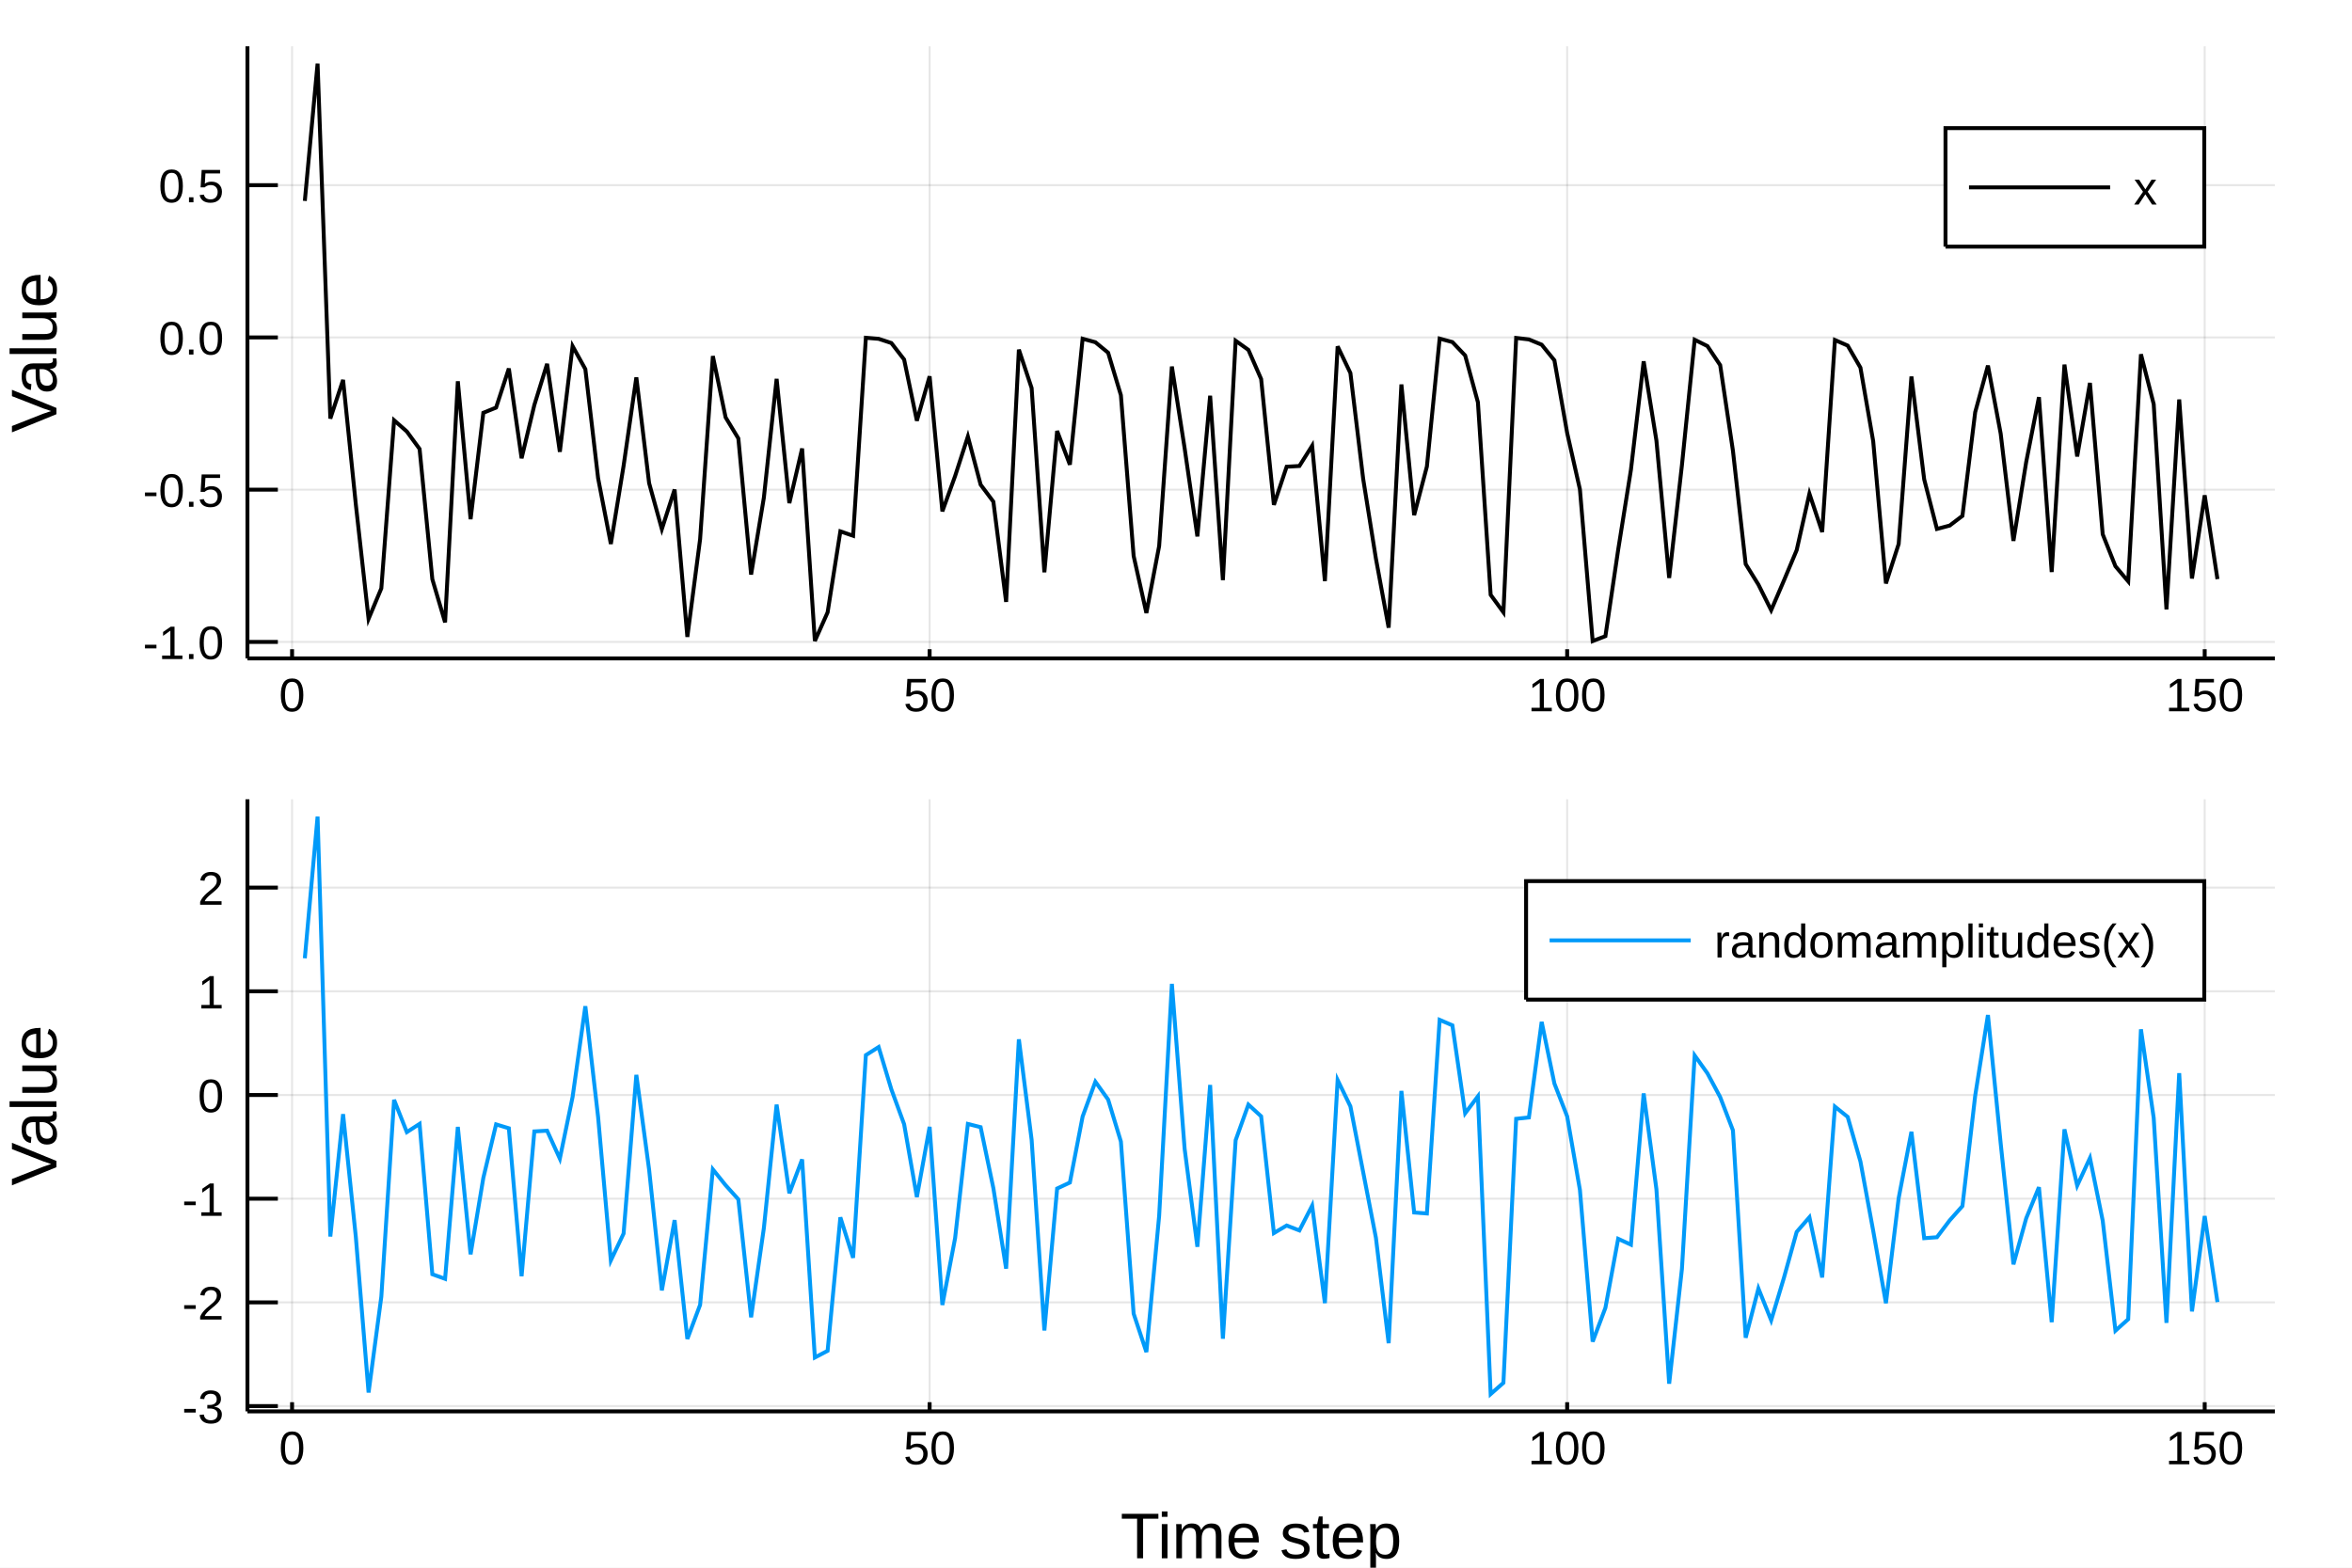
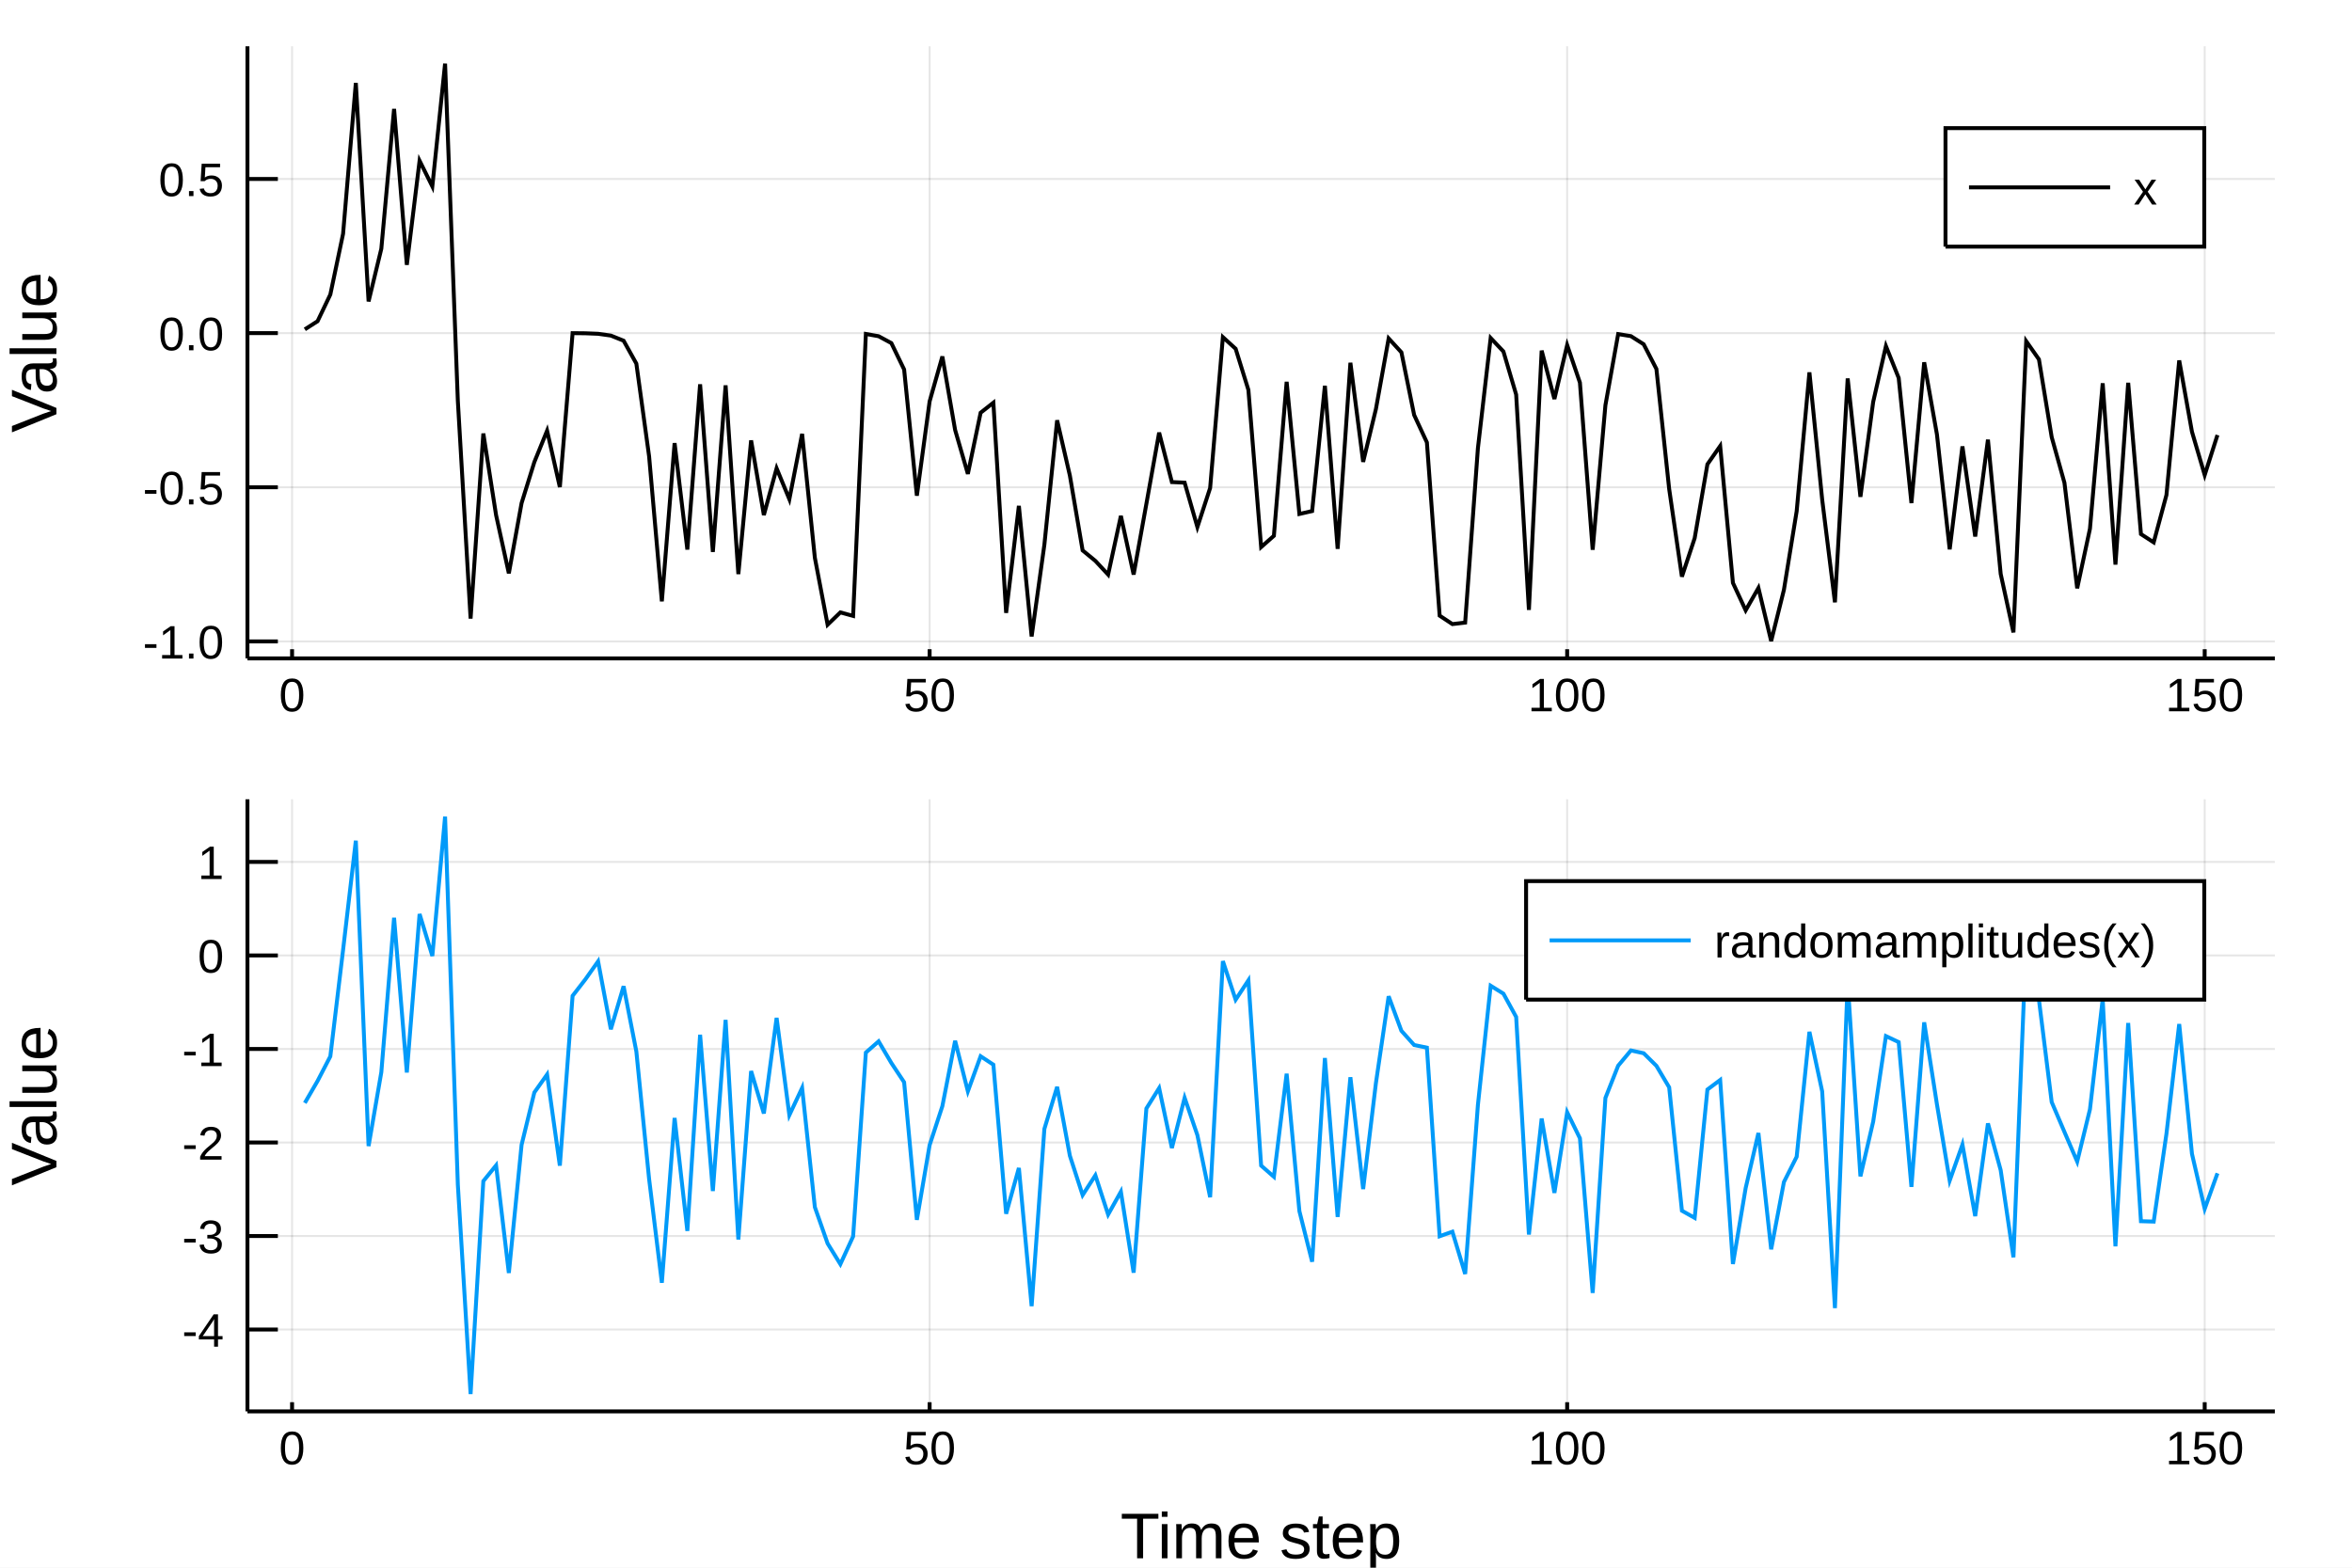
<svg xmlns="http://www.w3.org/2000/svg" width="600" height="400" viewBox="0 0 2400 1600">
  <defs>
-     <clipPath id="clip5200">
+     <clipPath id="clip8400">
      <rect x="0" y="0" width="2000" height="2000" />
    </clipPath>
  </defs>
  <defs>
-     <clipPath id="clip5201">
+     <clipPath id="clip8401">
      <rect x="0" y="0" width="2400" height="1600" />
    </clipPath>
  </defs>
-   <polygon clip-path="url(#clip5201)" points=" 0,1600 2400,1600 2400,0 0,0    " fill="#ffffff" fill-rule="evenodd" fill-opacity="1" />
+   <polygon clip-path="url(#clip8401)" points=" 0,1600 2400,1600 2400,0 0,0    " fill="#ffffff" fill-rule="evenodd" fill-opacity="1" />
  <defs>
-     <clipPath id="clip5202">
+     <clipPath id="clip8402">
      <rect x="480" y="0" width="1681" height="1600" />
    </clipPath>
  </defs>
-   <polygon clip-path="url(#clip5201)" points=" 252.496,671.979 2321.26,671.979 2321.26,47.244 252.496,47.244    " fill="#ffffff" fill-rule="evenodd" fill-opacity="1" />
+   <polygon clip-path="url(#clip8401)" points=" 252.496,671.979 2321.26,671.979 2321.26,47.244 252.496,47.244    " fill="#ffffff" fill-rule="evenodd" fill-opacity="1" />
  <defs>
-     <clipPath id="clip5203">
+     <clipPath id="clip8403">
      <rect x="252" y="47" width="2070" height="626" />
    </clipPath>
  </defs>
-   <polyline clip-path="url(#clip5203)" style="stroke:#000000; stroke-width:2; stroke-opacity:0.1; fill:none" points="   298.035,671.979 298.035,47.244    " />
-   <polyline clip-path="url(#clip5203)" style="stroke:#000000; stroke-width:2; stroke-opacity:0.1; fill:none" points="   948.59,671.979 948.59,47.244    " />
-   <polyline clip-path="url(#clip5203)" style="stroke:#000000; stroke-width:2; stroke-opacity:0.1; fill:none" points="   1599.14,671.979 1599.14,47.244    " />
-   <polyline clip-path="url(#clip5203)" style="stroke:#000000; stroke-width:2; stroke-opacity:0.1; fill:none" points="   2249.7,671.979 2249.7,47.244    " />
-   <polyline clip-path="url(#clip5203)" style="stroke:#000000; stroke-width:2; stroke-opacity:0.1; fill:none" points="   252.496,655.161 2321.26,655.161    " />
-   <polyline clip-path="url(#clip5203)" style="stroke:#000000; stroke-width:2; stroke-opacity:0.1; fill:none" points="   252.496,499.771 2321.26,499.771    " />
-   <polyline clip-path="url(#clip5203)" style="stroke:#000000; stroke-width:2; stroke-opacity:0.1; fill:none" points="   252.496,344.381 2321.26,344.381    " />
-   <polyline clip-path="url(#clip5203)" style="stroke:#000000; stroke-width:2; stroke-opacity:0.1; fill:none" points="   252.496,188.99 2321.26,188.99    " />
-   <polyline clip-path="url(#clip5201)" style="stroke:#000000; stroke-width:4; stroke-opacity:1; fill:none" points="   252.496,671.979 2321.26,671.979    " />
-   <polyline clip-path="url(#clip5201)" style="stroke:#000000; stroke-width:4; stroke-opacity:1; fill:none" points="   252.496,671.979 252.496,47.244    " />
-   <polyline clip-path="url(#clip5201)" style="stroke:#000000; stroke-width:4; stroke-opacity:1; fill:none" points="   298.035,671.979 298.035,662.608    " />
-   <polyline clip-path="url(#clip5201)" style="stroke:#000000; stroke-width:4; stroke-opacity:1; fill:none" points="   948.59,671.979 948.59,662.608    " />
-   <polyline clip-path="url(#clip5201)" style="stroke:#000000; stroke-width:4; stroke-opacity:1; fill:none" points="   1599.14,671.979 1599.14,662.608    " />
-   <polyline clip-path="url(#clip5201)" style="stroke:#000000; stroke-width:4; stroke-opacity:1; fill:none" points="   2249.7,671.979 2249.7,662.608    " />
-   <polyline clip-path="url(#clip5201)" style="stroke:#000000; stroke-width:4; stroke-opacity:1; fill:none" points="   252.496,655.161 283.528,655.161    " />
-   <polyline clip-path="url(#clip5201)" style="stroke:#000000; stroke-width:4; stroke-opacity:1; fill:none" points="   252.496,499.771 283.528,499.771    " />
-   <polyline clip-path="url(#clip5201)" style="stroke:#000000; stroke-width:4; stroke-opacity:1; fill:none" points="   252.496,344.381 283.528,344.381    " />
-   <polyline clip-path="url(#clip5201)" style="stroke:#000000; stroke-width:4; stroke-opacity:1; fill:none" points="   252.496,188.99 283.528,188.99    " />
-   <g clip-path="url(#clip5201)">
+   <polyline clip-path="url(#clip8403)" style="stroke:#000000; stroke-width:2; stroke-opacity:0.1; fill:none" points="   298.035,671.979 298.035,47.244    " />
+   <polyline clip-path="url(#clip8403)" style="stroke:#000000; stroke-width:2; stroke-opacity:0.1; fill:none" points="   948.59,671.979 948.59,47.244    " />
+   <polyline clip-path="url(#clip8403)" style="stroke:#000000; stroke-width:2; stroke-opacity:0.1; fill:none" points="   1599.14,671.979 1599.14,47.244    " />
+   <polyline clip-path="url(#clip8403)" style="stroke:#000000; stroke-width:2; stroke-opacity:0.1; fill:none" points="   2249.7,671.979 2249.7,47.244    " />
+   <polyline clip-path="url(#clip8403)" style="stroke:#000000; stroke-width:2; stroke-opacity:0.1; fill:none" points="   252.496,654.628 2321.26,654.628    " />
+   <polyline clip-path="url(#clip8403)" style="stroke:#000000; stroke-width:2; stroke-opacity:0.1; fill:none" points="   252.496,497.302 2321.26,497.302    " />
+   <polyline clip-path="url(#clip8403)" style="stroke:#000000; stroke-width:2; stroke-opacity:0.1; fill:none" points="   252.496,339.976 2321.26,339.976    " />
+   <polyline clip-path="url(#clip8403)" style="stroke:#000000; stroke-width:2; stroke-opacity:0.1; fill:none" points="   252.496,182.65 2321.26,182.65    " />
+   <polyline clip-path="url(#clip8401)" style="stroke:#000000; stroke-width:4; stroke-opacity:1; fill:none" points="   252.496,671.979 2321.26,671.979    " />
+   <polyline clip-path="url(#clip8401)" style="stroke:#000000; stroke-width:4; stroke-opacity:1; fill:none" points="   252.496,671.979 252.496,47.244    " />
+   <polyline clip-path="url(#clip8401)" style="stroke:#000000; stroke-width:4; stroke-opacity:1; fill:none" points="   298.035,671.979 298.035,662.608    " />
+   <polyline clip-path="url(#clip8401)" style="stroke:#000000; stroke-width:4; stroke-opacity:1; fill:none" points="   948.59,671.979 948.59,662.608    " />
+   <polyline clip-path="url(#clip8401)" style="stroke:#000000; stroke-width:4; stroke-opacity:1; fill:none" points="   1599.14,671.979 1599.14,662.608    " />
+   <polyline clip-path="url(#clip8401)" style="stroke:#000000; stroke-width:4; stroke-opacity:1; fill:none" points="   2249.7,671.979 2249.7,662.608    " />
+   <polyline clip-path="url(#clip8401)" style="stroke:#000000; stroke-width:4; stroke-opacity:1; fill:none" points="   252.496,654.628 283.528,654.628    " />
+   <polyline clip-path="url(#clip8401)" style="stroke:#000000; stroke-width:4; stroke-opacity:1; fill:none" points="   252.496,497.302 283.528,497.302    " />
+   <polyline clip-path="url(#clip8401)" style="stroke:#000000; stroke-width:4; stroke-opacity:1; fill:none" points="   252.496,339.976 283.528,339.976    " />
+   <polyline clip-path="url(#clip8401)" style="stroke:#000000; stroke-width:4; stroke-opacity:1; fill:none" points="   252.496,182.65 283.528,182.65    " />
+   <g clip-path="url(#clip8401)">
    <text style="fill:#000000; fill-opacity:1; font-family:Arial,Helvetica Neue,Helvetica,sans-serif; font-size:48px; text-anchor:middle;" transform="rotate(0, 298.035, 725.979)" x="298.035" y="725.979">0</text>
  </g>
-   <g clip-path="url(#clip5201)">
+   <g clip-path="url(#clip8401)">
    <text style="fill:#000000; fill-opacity:1; font-family:Arial,Helvetica Neue,Helvetica,sans-serif; font-size:48px; text-anchor:middle;" transform="rotate(0, 948.59, 725.979)" x="948.59" y="725.979">50</text>
  </g>
-   <g clip-path="url(#clip5201)">
+   <g clip-path="url(#clip8401)">
    <text style="fill:#000000; fill-opacity:1; font-family:Arial,Helvetica Neue,Helvetica,sans-serif; font-size:48px; text-anchor:middle;" transform="rotate(0, 1599.14, 725.979)" x="1599.14" y="725.979">100</text>
  </g>
-   <g clip-path="url(#clip5201)">
+   <g clip-path="url(#clip8401)">
    <text style="fill:#000000; fill-opacity:1; font-family:Arial,Helvetica Neue,Helvetica,sans-serif; font-size:48px; text-anchor:middle;" transform="rotate(0, 2249.7, 725.979)" x="2249.7" y="725.979">150</text>
  </g>
-   <g clip-path="url(#clip5201)">
-     <text style="fill:#000000; fill-opacity:1; font-family:Arial,Helvetica Neue,Helvetica,sans-serif; font-size:48px; text-anchor:end;" transform="rotate(0, 228.496, 672.661)" x="228.496" y="672.661">-1.0</text>
+   <g clip-path="url(#clip8401)">
+     <text style="fill:#000000; fill-opacity:1; font-family:Arial,Helvetica Neue,Helvetica,sans-serif; font-size:48px; text-anchor:end;" transform="rotate(0, 228.496, 672.128)" x="228.496" y="672.128">-1.0</text>
  </g>
-   <g clip-path="url(#clip5201)">
-     <text style="fill:#000000; fill-opacity:1; font-family:Arial,Helvetica Neue,Helvetica,sans-serif; font-size:48px; text-anchor:end;" transform="rotate(0, 228.496, 517.271)" x="228.496" y="517.271">-0.5</text>
+   <g clip-path="url(#clip8401)">
+     <text style="fill:#000000; fill-opacity:1; font-family:Arial,Helvetica Neue,Helvetica,sans-serif; font-size:48px; text-anchor:end;" transform="rotate(0, 228.496, 514.802)" x="228.496" y="514.802">-0.5</text>
  </g>
-   <g clip-path="url(#clip5201)">
-     <text style="fill:#000000; fill-opacity:1; font-family:Arial,Helvetica Neue,Helvetica,sans-serif; font-size:48px; text-anchor:end;" transform="rotate(0, 228.496, 361.881)" x="228.496" y="361.881">0.0</text>
+   <g clip-path="url(#clip8401)">
+     <text style="fill:#000000; fill-opacity:1; font-family:Arial,Helvetica Neue,Helvetica,sans-serif; font-size:48px; text-anchor:end;" transform="rotate(0, 228.496, 357.476)" x="228.496" y="357.476">0.0</text>
  </g>
-   <g clip-path="url(#clip5201)">
-     <text style="fill:#000000; fill-opacity:1; font-family:Arial,Helvetica Neue,Helvetica,sans-serif; font-size:48px; text-anchor:end;" transform="rotate(0, 228.496, 206.49)" x="228.496" y="206.49">0.5</text>
+   <g clip-path="url(#clip8401)">
+     <text style="fill:#000000; fill-opacity:1; font-family:Arial,Helvetica Neue,Helvetica,sans-serif; font-size:48px; text-anchor:end;" transform="rotate(0, 228.496, 200.15)" x="228.496" y="200.15">0.5</text>
  </g>
-   <g clip-path="url(#clip5201)">
+   <g clip-path="url(#clip8401)">
    <text style="fill:#000000; fill-opacity:1; font-family:Arial,Helvetica Neue,Helvetica,sans-serif; font-size:66px; text-anchor:middle;" transform="rotate(-90, 57.6, 359.611)" x="57.6" y="359.611">Value</text>
  </g>
-   <polyline clip-path="url(#clip5203)" style="stroke:#000000; stroke-width:4; stroke-opacity:1; fill:none" points="   311.046,205.075 324.057,64.925 337.068,427.212 350.079,387.741 363.091,514.858 376.102,631.601 389.113,600.47 402.124,428.935 415.135,440.412 428.146,458.182    441.157,591.137 454.168,635.193 467.179,389.135 480.19,529.89 493.201,421.306 506.213,415.99 519.224,376.109 532.235,467.714 545.246,413.368 558.257,371.335    571.268,461.137 584.279,353.262 597.29,376.734 610.301,488.048 623.312,555.166 636.323,475.395 649.335,385.148 662.346,493.036 675.357,540.012 688.368,499.61    701.379,650.032 714.39,550.292 727.401,363.403 740.412,425.976 753.423,447.467 766.434,586.401 779.445,507.94 792.457,386.673 805.468,513.48 818.479,457.739    831.49,654.18 844.501,624.987 857.512,542.301 870.523,546.815 883.534,344.734 896.545,345.803 909.556,350.087 922.567,366.929 935.579,429.396 948.59,384.068    961.601,521.879 974.612,485.812 987.623,445.538 1000.63,494.663 1013.65,512.029 1026.66,614.335 1039.67,356.838 1052.68,396.05 1065.69,584.088 1078.7,439.856    1091.71,474.259 1104.72,345.707 1117.73,349.281 1130.74,359.972 1143.76,403.358 1156.77,567.396 1169.78,625.644 1182.79,557.334 1195.8,374.102 1208.81,457.483    1221.82,547.474 1234.83,403.891 1247.84,592.083 1260.86,347.767 1273.87,357.087 1286.88,386.83 1299.89,515.273 1312.9,476.342 1325.91,475.592 1338.92,454.938    1351.93,593.056 1364.94,353.512 1377.96,380.711 1390.97,488.57 1403.98,570.062 1416.99,640.63 1430,392.377 1443.01,525.765 1456.02,476.108 1469.03,345.579    1482.04,349.127 1495.06,362.807 1508.07,410.553 1521.08,607.098 1534.09,624.906 1547.1,344.901 1560.11,346.417 1573.12,351.784 1586.13,367.76 1599.14,441.859    1612.16,499.483 1625.17,654.297 1638.18,649.26 1651.19,561.145 1664.2,479.577 1677.21,368.782 1690.22,449.591 1703.23,589.858 1716.24,474.867 1729.26,346.754    1742.27,353.214 1755.28,372.658 1768.29,459.993 1781.3,575.713 1794.31,596.678 1807.32,622.762 1820.33,592.484 1833.34,561.48 1846.35,503.862 1859.37,542.983    1872.38,347.015 1885.39,352.709 1898.4,375.209 1911.41,450.201 1924.42,595.479 1937.43,555.144 1950.44,384.283 1963.45,489.197 1976.47,539.854 1989.48,536.387    2002.49,526.467 2015.5,420.692 2028.51,373.116 2041.52,442.603 2054.53,552.05 2067.54,471.582 2080.55,405.329 2093.57,583.834 2106.58,372.118 2119.59,465.871    2132.6,390.817 2145.61,545.255 2158.62,577.94 2171.63,593.329 2184.64,361.553 2197.65,412.454 2210.67,621.981 2223.68,407.711 2236.69,590.433 2249.7,505.53    2262.71,591.069    " />
-   <polygon clip-path="url(#clip5201)" points=" 1985.19,251.724 2249.26,251.724 2249.26,130.764 1985.19,130.764    " fill="#ffffff" fill-rule="evenodd" fill-opacity="1" />
-   <polyline clip-path="url(#clip5201)" style="stroke:#000000; stroke-width:4; stroke-opacity:1; fill:none" points="   1985.19,251.724 2249.26,251.724 2249.26,130.764 1985.19,130.764 1985.19,251.724    " />
-   <polyline clip-path="url(#clip5201)" style="stroke:#000000; stroke-width:4; stroke-opacity:1; fill:none" points="   2009.19,191.244 2153.19,191.244    " />
-   <g clip-path="url(#clip5201)">
+   <polyline clip-path="url(#clip8403)" style="stroke:#000000; stroke-width:4; stroke-opacity:1; fill:none" points="   311.046,336.138 324.057,327.82 337.068,300.593 350.079,238.626 363.091,84.65 376.102,307.665 389.113,253.837 402.124,111.142 415.135,270.321 428.146,164.032    441.157,190.271 454.168,64.925 467.179,409.125 480.19,631.341 493.201,442.425 506.213,525.768 519.224,585.144 532.235,513.469 545.246,471.597 558.257,439.56    571.268,497.117 584.279,340.02 597.29,340.153 610.301,340.668 623.312,342.496 636.323,347.711 649.335,371.087 662.346,465.747 675.357,613.755 688.368,452.247    701.379,560.894 714.39,392.193 727.401,563.29 740.412,393.306 753.423,585.938 766.434,449.49 779.445,525.66 792.457,477.956 805.468,509.52 818.479,442.805    831.49,569.291 844.501,637.591 857.512,625.019 870.523,628.601 883.534,340.826 896.545,343.156 909.556,350.185 922.567,377.084 935.579,505.921 948.59,409.668    961.601,363.824 974.612,438.831 987.623,483.665 1000.63,421.242 1013.65,410.993 1026.66,625.535 1039.67,516.286 1052.68,649.573 1065.69,555.936 1078.7,428.937    1091.71,485.392 1104.72,561.752 1117.73,572.439 1130.74,586.434 1143.76,526.501 1156.77,586.396 1169.78,514.196 1182.79,441.532 1195.8,492.018 1208.81,492.588    1221.82,537.936 1234.83,498.045 1247.84,344.085 1260.86,355.953 1273.87,397.964 1286.88,558.359 1299.89,546.865 1312.9,389.678 1325.91,524.571 1338.92,521.571    1351.93,393.735 1364.94,560.178 1377.96,370.239 1390.97,471.389 1403.98,417.575 1416.99,345.387 1430,359.589 1443.01,423.568 1456.02,451.552 1469.03,628.354    1482.04,636.954 1495.06,635.436 1508.07,457.444 1521.08,344.956 1534.09,358.728 1547.1,402.711 1560.11,622.478 1573.12,357.839 1586.13,407.219 1599.14,352.21    1612.16,390.5 1625.17,561.12 1638.18,413.6 1651.19,340.963 1664.2,343.067 1677.21,351.34 1690.22,376.579 1703.23,499.055 1716.24,588.527 1729.26,549.239    1742.27,473.849 1755.28,455.213 1768.29,594.888 1781.3,622.881 1794.31,600.085 1807.32,654.297 1820.33,601.968 1833.34,521.715 1846.35,380.044 1859.37,509.879    1872.38,614.751 1885.39,386.232 1898.4,507.084 1911.41,410.215 1924.42,353.222 1937.43,385.701 1950.44,513.442 1963.45,369.776 1976.47,443.392 1989.48,560.674    2002.49,455.591 2015.5,547.577 2028.51,448.703 2041.52,585.745 2054.53,645.454 2067.54,348.216 2080.55,366.792 2093.57,446.157 2106.58,492.746 2119.59,600.434    2132.6,539.661 2145.61,391.164 2158.62,576.252 2171.63,390.666 2184.64,545.099 2197.65,553.542 2210.67,505.169 2223.68,367.86 2236.69,440.629 2249.7,484.792    2262.71,443.991    " />
+   <polygon clip-path="url(#clip8401)" points=" 1985.19,251.724 2249.26,251.724 2249.26,130.764 1985.19,130.764    " fill="#ffffff" fill-rule="evenodd" fill-opacity="1" />
+   <polyline clip-path="url(#clip8401)" style="stroke:#000000; stroke-width:4; stroke-opacity:1; fill:none" points="   1985.19,251.724 2249.26,251.724 2249.26,130.764 1985.19,130.764 1985.19,251.724    " />
+   <polyline clip-path="url(#clip8401)" style="stroke:#000000; stroke-width:4; stroke-opacity:1; fill:none" points="   2009.19,191.244 2153.19,191.244    " />
+   <g clip-path="url(#clip8401)">
    <text style="fill:#000000; fill-opacity:1; font-family:Arial,Helvetica Neue,Helvetica,sans-serif; font-size:48px; text-anchor:start;" transform="rotate(0, 2177.19, 208.744)" x="2177.19" y="208.744">x</text>
  </g>
-   <polygon clip-path="url(#clip5201)" points=" 252.496,1440.48 2321.26,1440.48 2321.26,815.748 252.496,815.748    " fill="#ffffff" fill-rule="evenodd" fill-opacity="1" />
+   <polygon clip-path="url(#clip8401)" points=" 252.496,1440.48 2321.26,1440.48 2321.26,815.748 252.496,815.748    " fill="#ffffff" fill-rule="evenodd" fill-opacity="1" />
  <defs>
-     <clipPath id="clip5204">
+     <clipPath id="clip8404">
      <rect x="252" y="815" width="2070" height="626" />
    </clipPath>
  </defs>
-   <polyline clip-path="url(#clip5204)" style="stroke:#000000; stroke-width:2; stroke-opacity:0.1; fill:none" points="   298.035,1440.48 298.035,815.748    " />
-   <polyline clip-path="url(#clip5204)" style="stroke:#000000; stroke-width:2; stroke-opacity:0.1; fill:none" points="   948.59,1440.48 948.59,815.748    " />
-   <polyline clip-path="url(#clip5204)" style="stroke:#000000; stroke-width:2; stroke-opacity:0.1; fill:none" points="   1599.14,1440.48 1599.14,815.748    " />
-   <polyline clip-path="url(#clip5204)" style="stroke:#000000; stroke-width:2; stroke-opacity:0.1; fill:none" points="   2249.7,1440.48 2249.7,815.748    " />
-   <polyline clip-path="url(#clip5204)" style="stroke:#000000; stroke-width:2; stroke-opacity:0.1; fill:none" points="   252.496,1435.06 2321.26,1435.06    " />
-   <polyline clip-path="url(#clip5204)" style="stroke:#000000; stroke-width:2; stroke-opacity:0.1; fill:none" points="   252.496,1329.23 2321.26,1329.23    " />
-   <polyline clip-path="url(#clip5204)" style="stroke:#000000; stroke-width:2; stroke-opacity:0.1; fill:none" points="   252.496,1223.4 2321.26,1223.4    " />
-   <polyline clip-path="url(#clip5204)" style="stroke:#000000; stroke-width:2; stroke-opacity:0.1; fill:none" points="   252.496,1117.57 2321.26,1117.57    " />
-   <polyline clip-path="url(#clip5204)" style="stroke:#000000; stroke-width:2; stroke-opacity:0.1; fill:none" points="   252.496,1011.73 2321.26,1011.73    " />
-   <polyline clip-path="url(#clip5204)" style="stroke:#000000; stroke-width:2; stroke-opacity:0.1; fill:none" points="   252.496,905.901 2321.26,905.901    " />
-   <polyline clip-path="url(#clip5201)" style="stroke:#000000; stroke-width:4; stroke-opacity:1; fill:none" points="   252.496,1440.48 2321.26,1440.48    " />
-   <polyline clip-path="url(#clip5201)" style="stroke:#000000; stroke-width:4; stroke-opacity:1; fill:none" points="   252.496,1440.48 252.496,815.748    " />
-   <polyline clip-path="url(#clip5201)" style="stroke:#000000; stroke-width:4; stroke-opacity:1; fill:none" points="   298.035,1440.48 298.035,1431.11    " />
-   <polyline clip-path="url(#clip5201)" style="stroke:#000000; stroke-width:4; stroke-opacity:1; fill:none" points="   948.59,1440.48 948.59,1431.11    " />
-   <polyline clip-path="url(#clip5201)" style="stroke:#000000; stroke-width:4; stroke-opacity:1; fill:none" points="   1599.14,1440.48 1599.14,1431.11    " />
-   <polyline clip-path="url(#clip5201)" style="stroke:#000000; stroke-width:4; stroke-opacity:1; fill:none" points="   2249.7,1440.48 2249.7,1431.11    " />
-   <polyline clip-path="url(#clip5201)" style="stroke:#000000; stroke-width:4; stroke-opacity:1; fill:none" points="   252.496,1435.06 283.528,1435.06    " />
-   <polyline clip-path="url(#clip5201)" style="stroke:#000000; stroke-width:4; stroke-opacity:1; fill:none" points="   252.496,1329.23 283.528,1329.23    " />
-   <polyline clip-path="url(#clip5201)" style="stroke:#000000; stroke-width:4; stroke-opacity:1; fill:none" points="   252.496,1223.4 283.528,1223.4    " />
-   <polyline clip-path="url(#clip5201)" style="stroke:#000000; stroke-width:4; stroke-opacity:1; fill:none" points="   252.496,1117.57 283.528,1117.57    " />
-   <polyline clip-path="url(#clip5201)" style="stroke:#000000; stroke-width:4; stroke-opacity:1; fill:none" points="   252.496,1011.73 283.528,1011.73    " />
-   <polyline clip-path="url(#clip5201)" style="stroke:#000000; stroke-width:4; stroke-opacity:1; fill:none" points="   252.496,905.901 283.528,905.901    " />
-   <g clip-path="url(#clip5201)">
+   <polyline clip-path="url(#clip8404)" style="stroke:#000000; stroke-width:2; stroke-opacity:0.1; fill:none" points="   298.035,1440.48 298.035,815.748    " />
+   <polyline clip-path="url(#clip8404)" style="stroke:#000000; stroke-width:2; stroke-opacity:0.1; fill:none" points="   948.59,1440.48 948.59,815.748    " />
+   <polyline clip-path="url(#clip8404)" style="stroke:#000000; stroke-width:2; stroke-opacity:0.1; fill:none" points="   1599.14,1440.48 1599.14,815.748    " />
+   <polyline clip-path="url(#clip8404)" style="stroke:#000000; stroke-width:2; stroke-opacity:0.1; fill:none" points="   2249.7,1440.48 2249.7,815.748    " />
+   <polyline clip-path="url(#clip8404)" style="stroke:#000000; stroke-width:2; stroke-opacity:0.1; fill:none" points="   252.496,1356.95 2321.26,1356.95    " />
+   <polyline clip-path="url(#clip8404)" style="stroke:#000000; stroke-width:2; stroke-opacity:0.1; fill:none" points="   252.496,1261.5 2321.26,1261.5    " />
+   <polyline clip-path="url(#clip8404)" style="stroke:#000000; stroke-width:2; stroke-opacity:0.1; fill:none" points="   252.496,1166.04 2321.26,1166.04    " />
+   <polyline clip-path="url(#clip8404)" style="stroke:#000000; stroke-width:2; stroke-opacity:0.1; fill:none" points="   252.496,1070.59 2321.26,1070.59    " />
+   <polyline clip-path="url(#clip8404)" style="stroke:#000000; stroke-width:2; stroke-opacity:0.1; fill:none" points="   252.496,975.135 2321.26,975.135    " />
+   <polyline clip-path="url(#clip8404)" style="stroke:#000000; stroke-width:2; stroke-opacity:0.1; fill:none" points="   252.496,879.681 2321.26,879.681    " />
+   <polyline clip-path="url(#clip8401)" style="stroke:#000000; stroke-width:4; stroke-opacity:1; fill:none" points="   252.496,1440.48 2321.26,1440.48    " />
+   <polyline clip-path="url(#clip8401)" style="stroke:#000000; stroke-width:4; stroke-opacity:1; fill:none" points="   252.496,1440.48 252.496,815.748    " />
+   <polyline clip-path="url(#clip8401)" style="stroke:#000000; stroke-width:4; stroke-opacity:1; fill:none" points="   298.035,1440.48 298.035,1431.11    " />
+   <polyline clip-path="url(#clip8401)" style="stroke:#000000; stroke-width:4; stroke-opacity:1; fill:none" points="   948.59,1440.48 948.59,1431.11    " />
+   <polyline clip-path="url(#clip8401)" style="stroke:#000000; stroke-width:4; stroke-opacity:1; fill:none" points="   1599.14,1440.48 1599.14,1431.11    " />
+   <polyline clip-path="url(#clip8401)" style="stroke:#000000; stroke-width:4; stroke-opacity:1; fill:none" points="   2249.7,1440.48 2249.7,1431.11    " />
+   <polyline clip-path="url(#clip8401)" style="stroke:#000000; stroke-width:4; stroke-opacity:1; fill:none" points="   252.496,1356.95 283.528,1356.95    " />
+   <polyline clip-path="url(#clip8401)" style="stroke:#000000; stroke-width:4; stroke-opacity:1; fill:none" points="   252.496,1261.5 283.528,1261.5    " />
+   <polyline clip-path="url(#clip8401)" style="stroke:#000000; stroke-width:4; stroke-opacity:1; fill:none" points="   252.496,1166.04 283.528,1166.04    " />
+   <polyline clip-path="url(#clip8401)" style="stroke:#000000; stroke-width:4; stroke-opacity:1; fill:none" points="   252.496,1070.59 283.528,1070.59    " />
+   <polyline clip-path="url(#clip8401)" style="stroke:#000000; stroke-width:4; stroke-opacity:1; fill:none" points="   252.496,975.135 283.528,975.135    " />
+   <polyline clip-path="url(#clip8401)" style="stroke:#000000; stroke-width:4; stroke-opacity:1; fill:none" points="   252.496,879.681 283.528,879.681    " />
+   <g clip-path="url(#clip8401)">
    <text style="fill:#000000; fill-opacity:1; font-family:Arial,Helvetica Neue,Helvetica,sans-serif; font-size:48px; text-anchor:middle;" transform="rotate(0, 298.035, 1494.48)" x="298.035" y="1494.48">0</text>
  </g>
-   <g clip-path="url(#clip5201)">
+   <g clip-path="url(#clip8401)">
    <text style="fill:#000000; fill-opacity:1; font-family:Arial,Helvetica Neue,Helvetica,sans-serif; font-size:48px; text-anchor:middle;" transform="rotate(0, 948.59, 1494.48)" x="948.59" y="1494.48">50</text>
  </g>
-   <g clip-path="url(#clip5201)">
+   <g clip-path="url(#clip8401)">
    <text style="fill:#000000; fill-opacity:1; font-family:Arial,Helvetica Neue,Helvetica,sans-serif; font-size:48px; text-anchor:middle;" transform="rotate(0, 1599.14, 1494.48)" x="1599.14" y="1494.48">100</text>
  </g>
-   <g clip-path="url(#clip5201)">
+   <g clip-path="url(#clip8401)">
    <text style="fill:#000000; fill-opacity:1; font-family:Arial,Helvetica Neue,Helvetica,sans-serif; font-size:48px; text-anchor:middle;" transform="rotate(0, 2249.7, 1494.48)" x="2249.7" y="1494.48">150</text>
  </g>
-   <g clip-path="url(#clip5201)">
-     <text style="fill:#000000; fill-opacity:1; font-family:Arial,Helvetica Neue,Helvetica,sans-serif; font-size:48px; text-anchor:end;" transform="rotate(0, 228.496, 1452.56)" x="228.496" y="1452.56">-3</text>
+   <g clip-path="url(#clip8401)">
+     <text style="fill:#000000; fill-opacity:1; font-family:Arial,Helvetica Neue,Helvetica,sans-serif; font-size:48px; text-anchor:end;" transform="rotate(0, 228.496, 1374.45)" x="228.496" y="1374.45">-4</text>
  </g>
-   <g clip-path="url(#clip5201)">
-     <text style="fill:#000000; fill-opacity:1; font-family:Arial,Helvetica Neue,Helvetica,sans-serif; font-size:48px; text-anchor:end;" transform="rotate(0, 228.496, 1346.73)" x="228.496" y="1346.73">-2</text>
+   <g clip-path="url(#clip8401)">
+     <text style="fill:#000000; fill-opacity:1; font-family:Arial,Helvetica Neue,Helvetica,sans-serif; font-size:48px; text-anchor:end;" transform="rotate(0, 228.496, 1279)" x="228.496" y="1279">-3</text>
  </g>
-   <g clip-path="url(#clip5201)">
-     <text style="fill:#000000; fill-opacity:1; font-family:Arial,Helvetica Neue,Helvetica,sans-serif; font-size:48px; text-anchor:end;" transform="rotate(0, 228.496, 1240.9)" x="228.496" y="1240.9">-1</text>
+   <g clip-path="url(#clip8401)">
+     <text style="fill:#000000; fill-opacity:1; font-family:Arial,Helvetica Neue,Helvetica,sans-serif; font-size:48px; text-anchor:end;" transform="rotate(0, 228.496, 1183.54)" x="228.496" y="1183.54">-2</text>
  </g>
-   <g clip-path="url(#clip5201)">
-     <text style="fill:#000000; fill-opacity:1; font-family:Arial,Helvetica Neue,Helvetica,sans-serif; font-size:48px; text-anchor:end;" transform="rotate(0, 228.496, 1135.07)" x="228.496" y="1135.07">0</text>
+   <g clip-path="url(#clip8401)">
+     <text style="fill:#000000; fill-opacity:1; font-family:Arial,Helvetica Neue,Helvetica,sans-serif; font-size:48px; text-anchor:end;" transform="rotate(0, 228.496, 1088.09)" x="228.496" y="1088.09">-1</text>
  </g>
-   <g clip-path="url(#clip5201)">
-     <text style="fill:#000000; fill-opacity:1; font-family:Arial,Helvetica Neue,Helvetica,sans-serif; font-size:48px; text-anchor:end;" transform="rotate(0, 228.496, 1029.23)" x="228.496" y="1029.23">1</text>
+   <g clip-path="url(#clip8401)">
+     <text style="fill:#000000; fill-opacity:1; font-family:Arial,Helvetica Neue,Helvetica,sans-serif; font-size:48px; text-anchor:end;" transform="rotate(0, 228.496, 992.635)" x="228.496" y="992.635">0</text>
  </g>
-   <g clip-path="url(#clip5201)">
-     <text style="fill:#000000; fill-opacity:1; font-family:Arial,Helvetica Neue,Helvetica,sans-serif; font-size:48px; text-anchor:end;" transform="rotate(0, 228.496, 923.401)" x="228.496" y="923.401">2</text>
+   <g clip-path="url(#clip8401)">
+     <text style="fill:#000000; fill-opacity:1; font-family:Arial,Helvetica Neue,Helvetica,sans-serif; font-size:48px; text-anchor:end;" transform="rotate(0, 228.496, 897.181)" x="228.496" y="897.181">1</text>
  </g>
-   <g clip-path="url(#clip5201)">
+   <g clip-path="url(#clip8401)">
    <text style="fill:#000000; fill-opacity:1; font-family:Arial,Helvetica Neue,Helvetica,sans-serif; font-size:66px; text-anchor:middle;" transform="rotate(0, 1286.88, 1590.4)" x="1286.88" y="1590.4">Time step</text>
  </g>
-   <g clip-path="url(#clip5201)">
+   <g clip-path="url(#clip8401)">
    <text style="fill:#000000; fill-opacity:1; font-family:Arial,Helvetica Neue,Helvetica,sans-serif; font-size:66px; text-anchor:middle;" transform="rotate(-90, 57.6, 1128.12)" x="57.6" y="1128.12">Value</text>
  </g>
-   <polyline clip-path="url(#clip5204)" style="stroke:#009af9; stroke-width:4; stroke-opacity:1; fill:none" points="   311.046,978.05 324.057,833.429 337.068,1262.03 350.079,1137.1 363.091,1262.43 376.102,1421.23 389.113,1323.37 402.124,1122.53 415.135,1155.46 428.146,1147.06    441.157,1300.49 454.168,1305.21 467.179,1150.16 480.19,1280.17 493.201,1202.16 506.213,1147.57 519.224,1151.52 532.235,1302.52 545.246,1154.75 558.257,1153.99    571.268,1182.57 584.279,1119.53 597.29,1026.96 610.301,1140.02 623.312,1286.39 636.323,1258.99 649.335,1097.03 662.346,1193.66 675.357,1316.99 688.368,1245.27    701.379,1366.55 714.39,1331.76 727.401,1193.49 740.412,1209.65 753.423,1224.07 766.434,1344.45 779.445,1253.44 792.457,1127.38 805.468,1217.85 818.479,1183.31    831.49,1385.47 844.501,1378.66 857.512,1242.43 870.523,1283.75 883.534,1076.9 896.545,1068.63 909.556,1111.83 922.567,1147.37 935.579,1221.74 948.59,1150.09    961.601,1331.87 974.612,1263.56 987.623,1147.1 1000.63,1150.39 1013.65,1212.72 1026.66,1294.78 1039.67,1060.73 1052.68,1163.28 1065.69,1357.9 1078.7,1213.03    1091.71,1206.93 1104.72,1139.55 1117.73,1104.03 1130.74,1122.22 1143.76,1165.05 1156.77,1340.71 1169.78,1379.94 1182.79,1241.01 1195.8,1004.15 1208.81,1172.51    1221.82,1272.5 1234.83,1107.3 1247.84,1366.32 1260.86,1163.68 1273.87,1127.38 1286.88,1139.32 1299.89,1258.5 1312.9,1250.78 1325.91,1255.8 1338.92,1230.48    1351.93,1329.99 1364.94,1102.32 1377.96,1129.14 1390.97,1196.21 1403.98,1263.21 1416.99,1370.88 1430,1113.4 1443.01,1237.51 1456.02,1238.49 1469.03,1040.88    1482.04,1046.48 1495.06,1136.24 1508.07,1118.92 1521.08,1422.8 1534.09,1411.32 1547.1,1141.87 1560.11,1140.46 1573.12,1042.93 1586.13,1105.87 1599.14,1139.39    1612.16,1214.39 1625.17,1369.31 1638.18,1334.78 1651.19,1264.34 1664.2,1270.32 1677.21,1115.94 1690.22,1213.72 1703.23,1412.24 1716.24,1295.22 1729.26,1077.22    1742.27,1095.44 1755.28,1119.69 1768.29,1153.6 1781.3,1365.32 1794.31,1315.06 1807.32,1347.52 1820.33,1304.14 1833.34,1257.33 1846.35,1242.3 1859.37,1303.78    1872.38,1129.46 1885.39,1139.93 1898.4,1185.43 1911.41,1256.08 1924.42,1330.07 1937.43,1222.73 1950.44,1155.1 1963.45,1263.71 1976.47,1262.73 1989.48,1245.51    2002.49,1230.9 2015.5,1118.3 2028.51,1035.94 2041.52,1167.01 2054.53,1290.41 2067.54,1243.44 2080.55,1211.69 2093.57,1349.45 2106.58,1152.6 2119.59,1210.07    2132.6,1181.87 2145.61,1245.78 2158.62,1358.07 2171.63,1346.42 2184.64,1050.53 2197.65,1140.96 2210.67,1350.13 2223.68,1095.29 2236.69,1338.45 2249.7,1241.12    2262.71,1328.94    " />
-   <polygon clip-path="url(#clip5201)" points=" 1557.24,1020.23 2249.26,1020.23 2249.26,899.268 1557.24,899.268    " fill="#ffffff" fill-rule="evenodd" fill-opacity="1" />
-   <polyline clip-path="url(#clip5201)" style="stroke:#000000; stroke-width:4; stroke-opacity:1; fill:none" points="   1557.24,1020.23 2249.26,1020.23 2249.26,899.268 1557.24,899.268 1557.24,1020.23    " />
-   <polyline clip-path="url(#clip5201)" style="stroke:#009af9; stroke-width:4; stroke-opacity:1; fill:none" points="   1581.24,959.748 1725.24,959.748    " />
-   <g clip-path="url(#clip5201)">
+   <polyline clip-path="url(#clip8404)" style="stroke:#009af9; stroke-width:4; stroke-opacity:1; fill:none" points="   311.046,1125.67 324.057,1103.25 337.068,1078.14 350.079,969.512 363.091,857.992 376.102,1169.7 389.113,1094.22 402.124,936.681 415.135,1094.65 428.146,932.857    441.157,975.697 454.168,833.429 467.179,1209.03 480.19,1422.8 493.201,1205.45 506.213,1189.4 519.224,1299.21 532.235,1168.43 545.246,1114.98 558.257,1096.61    571.268,1189.68 584.279,1016.38 597.29,999.588 610.301,981.184 623.312,1050.49 636.323,1006.52 649.335,1073.14 662.346,1203.28 675.357,1309.21 688.368,1140.99    701.379,1256.29 714.39,1056.06 727.401,1215.59 740.412,1040.89 753.423,1265.05 766.434,1093.14 779.445,1136.43 792.457,1038.84 805.468,1138.09 818.479,1110.36    831.49,1232.02 844.501,1269.11 857.512,1290.22 870.523,1261.92 883.534,1074.26 896.545,1062.83 909.556,1084.89 922.567,1104.54 935.579,1245 948.59,1168.73    961.601,1128.95 974.612,1062.26 987.623,1113.8 1000.63,1078.02 1013.65,1086.62 1026.66,1238.78 1039.67,1192.04 1052.68,1333.08 1065.69,1152.19 1078.7,1109.26    1091.71,1179.58 1104.72,1219.72 1117.73,1199.55 1130.74,1239.57 1143.76,1216.23 1156.77,1298.92 1169.78,1131.34 1182.79,1110.53 1195.8,1171.67 1208.81,1120.46    1221.82,1158.52 1234.83,1221.89 1247.84,980.922 1260.86,1020.31 1273.87,1000.54 1286.88,1189.61 1299.89,1201.03 1312.9,1095.83 1325.91,1236.09 1338.92,1287.73    1351.93,1079.81 1364.94,1242.01 1377.96,1099.44 1390.97,1213.58 1403.98,1105.49 1416.99,1016.82 1430,1052.04 1443.01,1066.54 1456.02,1069.25 1469.03,1261.71    1482.04,1257.08 1495.06,1300.21 1508.07,1127.68 1521.08,1006.06 1534.09,1014.14 1547.1,1037.9 1560.11,1259.99 1573.12,1141.57 1586.13,1217.45 1599.14,1135.17    1612.16,1161.72 1625.17,1319.58 1638.18,1120.57 1651.19,1087.68 1664.2,1072.1 1677.21,1074.95 1690.22,1087.81 1703.23,1109.73 1716.24,1235.65 1729.26,1242.98    1742.27,1112.01 1755.28,1102.26 1768.29,1290.06 1781.3,1212.49 1794.31,1156.34 1807.32,1275.07 1820.33,1206.38 1833.34,1180.58 1846.35,1053.1 1859.37,1113.92    1872.38,1335.08 1885.39,1002.62 1898.4,1200.59 1911.41,1144.78 1924.42,1057.45 1937.43,1063.6 1950.44,1211.37 1963.45,1043.4 1976.47,1127.12 1989.48,1204.93    2002.49,1168.17 2015.5,1241.19 2028.51,1146.57 2041.52,1194.31 2054.53,1283.21 2067.54,960.31 2080.55,1020.34 2093.57,1124.8 2106.58,1155.27 2119.59,1185.55    2132.6,1132.2 2145.61,1019.81 2158.62,1272.03 2171.63,1044.06 2184.64,1246.38 2197.65,1246.77 2210.67,1157.11 2223.68,1045.16 2236.69,1177.6 2249.7,1233.74    2262.71,1197.5    " />
+   <polygon clip-path="url(#clip8401)" points=" 1557.24,1020.23 2249.26,1020.23 2249.26,899.268 1557.24,899.268    " fill="#ffffff" fill-rule="evenodd" fill-opacity="1" />
+   <polyline clip-path="url(#clip8401)" style="stroke:#000000; stroke-width:4; stroke-opacity:1; fill:none" points="   1557.24,1020.23 2249.26,1020.23 2249.26,899.268 1557.24,899.268 1557.24,1020.23    " />
+   <polyline clip-path="url(#clip8401)" style="stroke:#009af9; stroke-width:4; stroke-opacity:1; fill:none" points="   1581.24,959.748 1725.24,959.748    " />
+   <g clip-path="url(#clip8401)">
    <text style="fill:#000000; fill-opacity:1; font-family:Arial,Helvetica Neue,Helvetica,sans-serif; font-size:48px; text-anchor:start;" transform="rotate(0, 1749.24, 977.248)" x="1749.24" y="977.248">randomamplitudes(x)</text>
  </g>
</svg>
